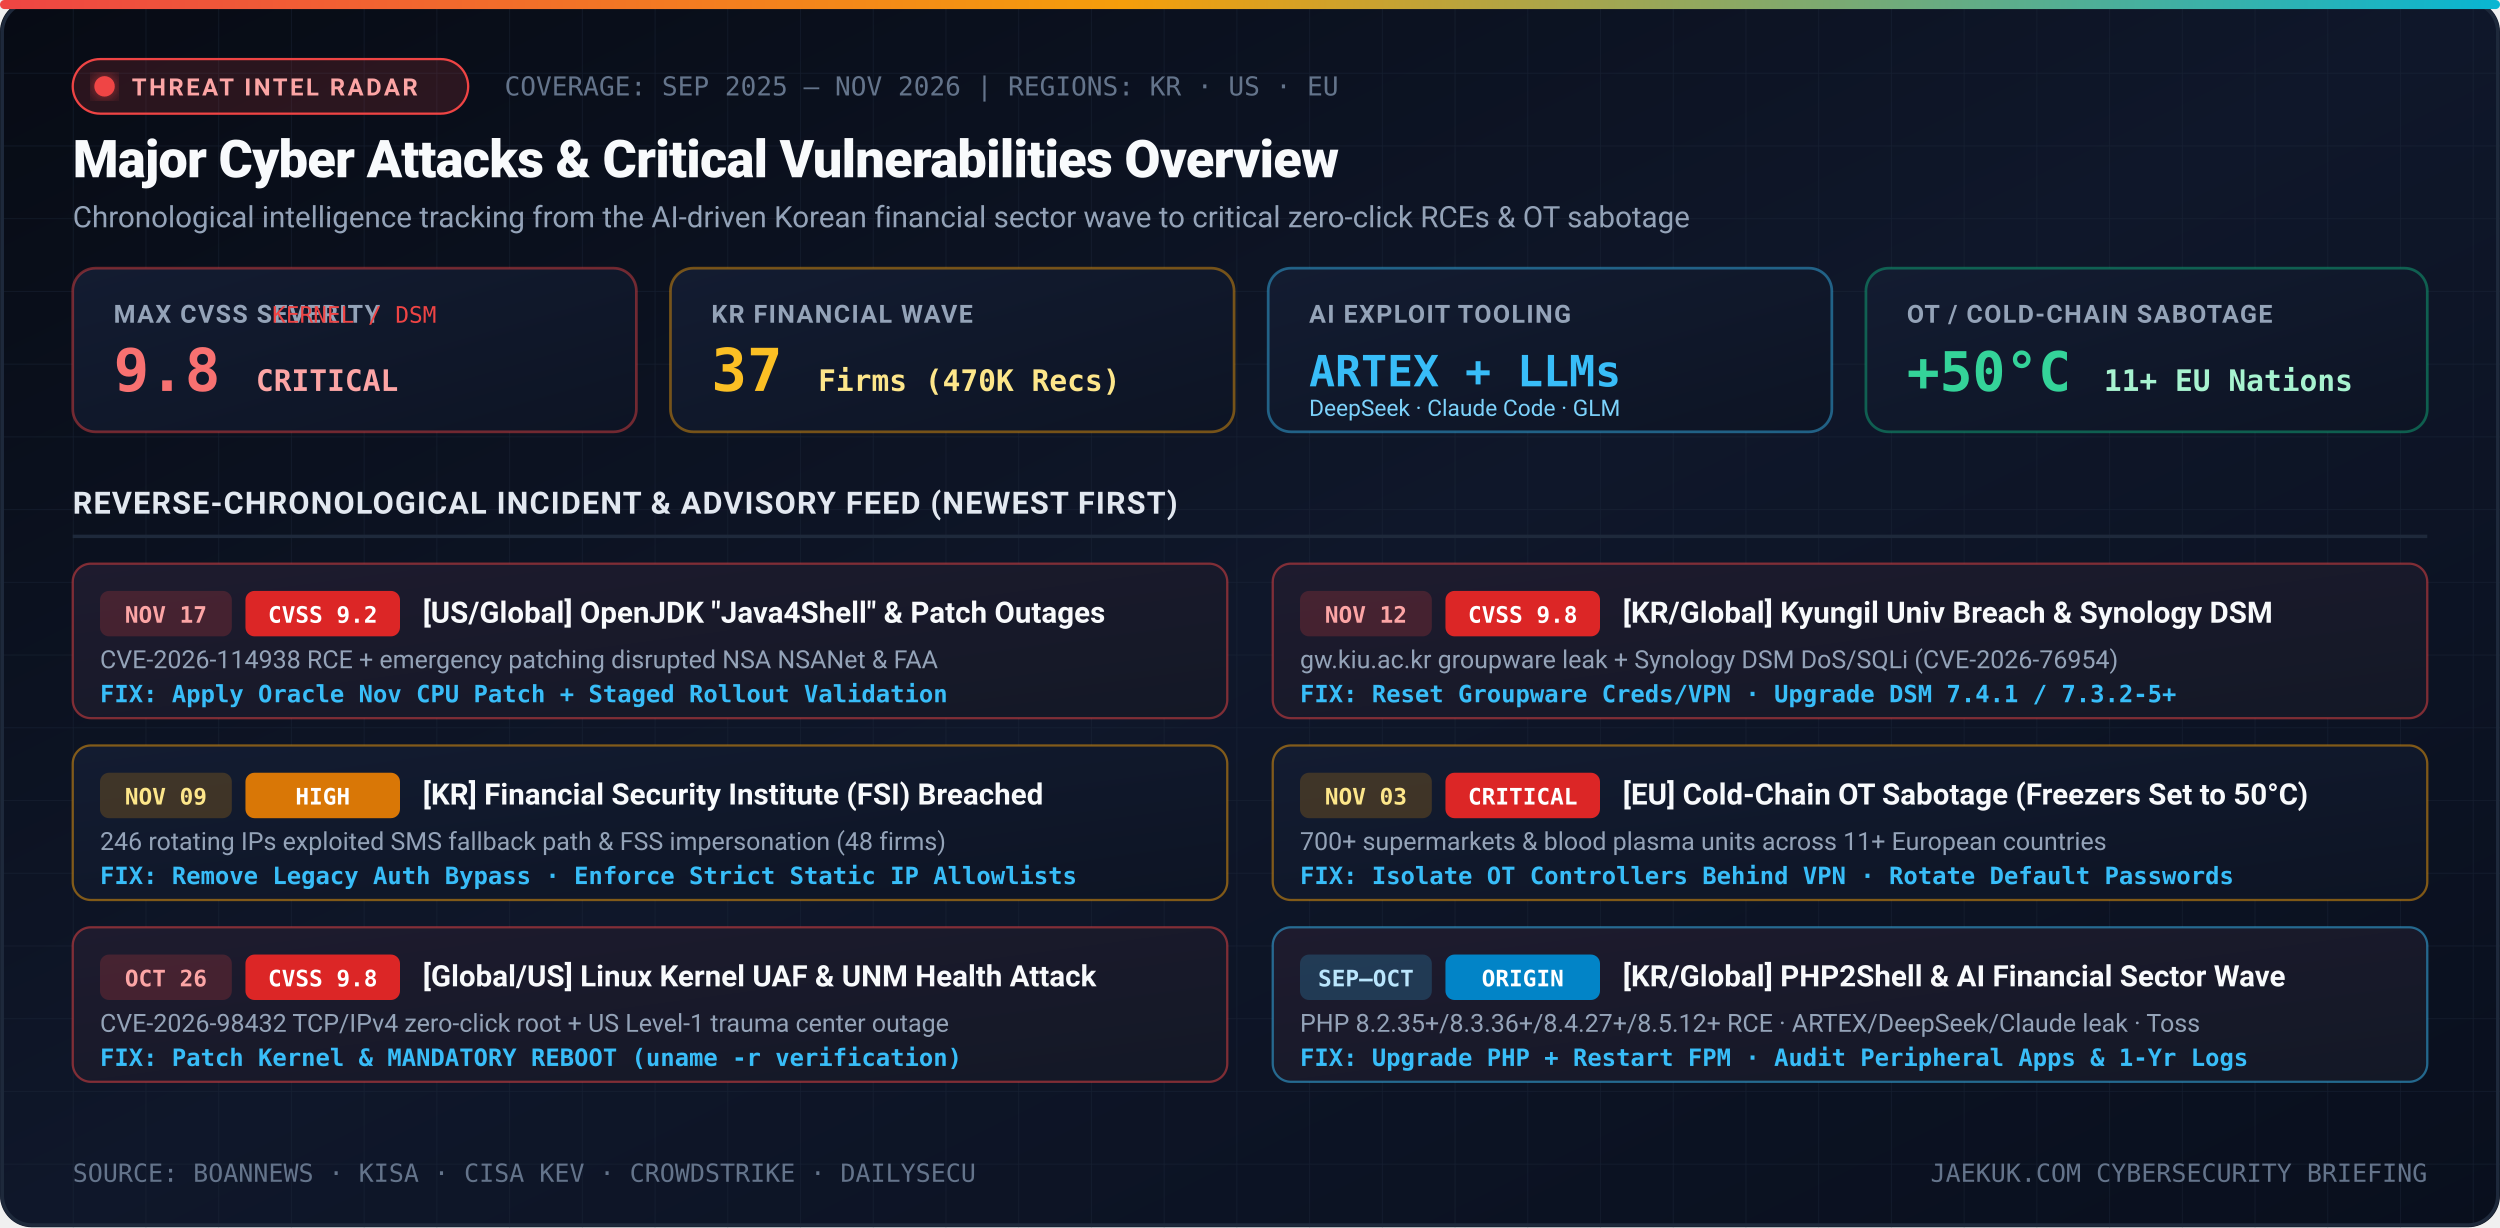
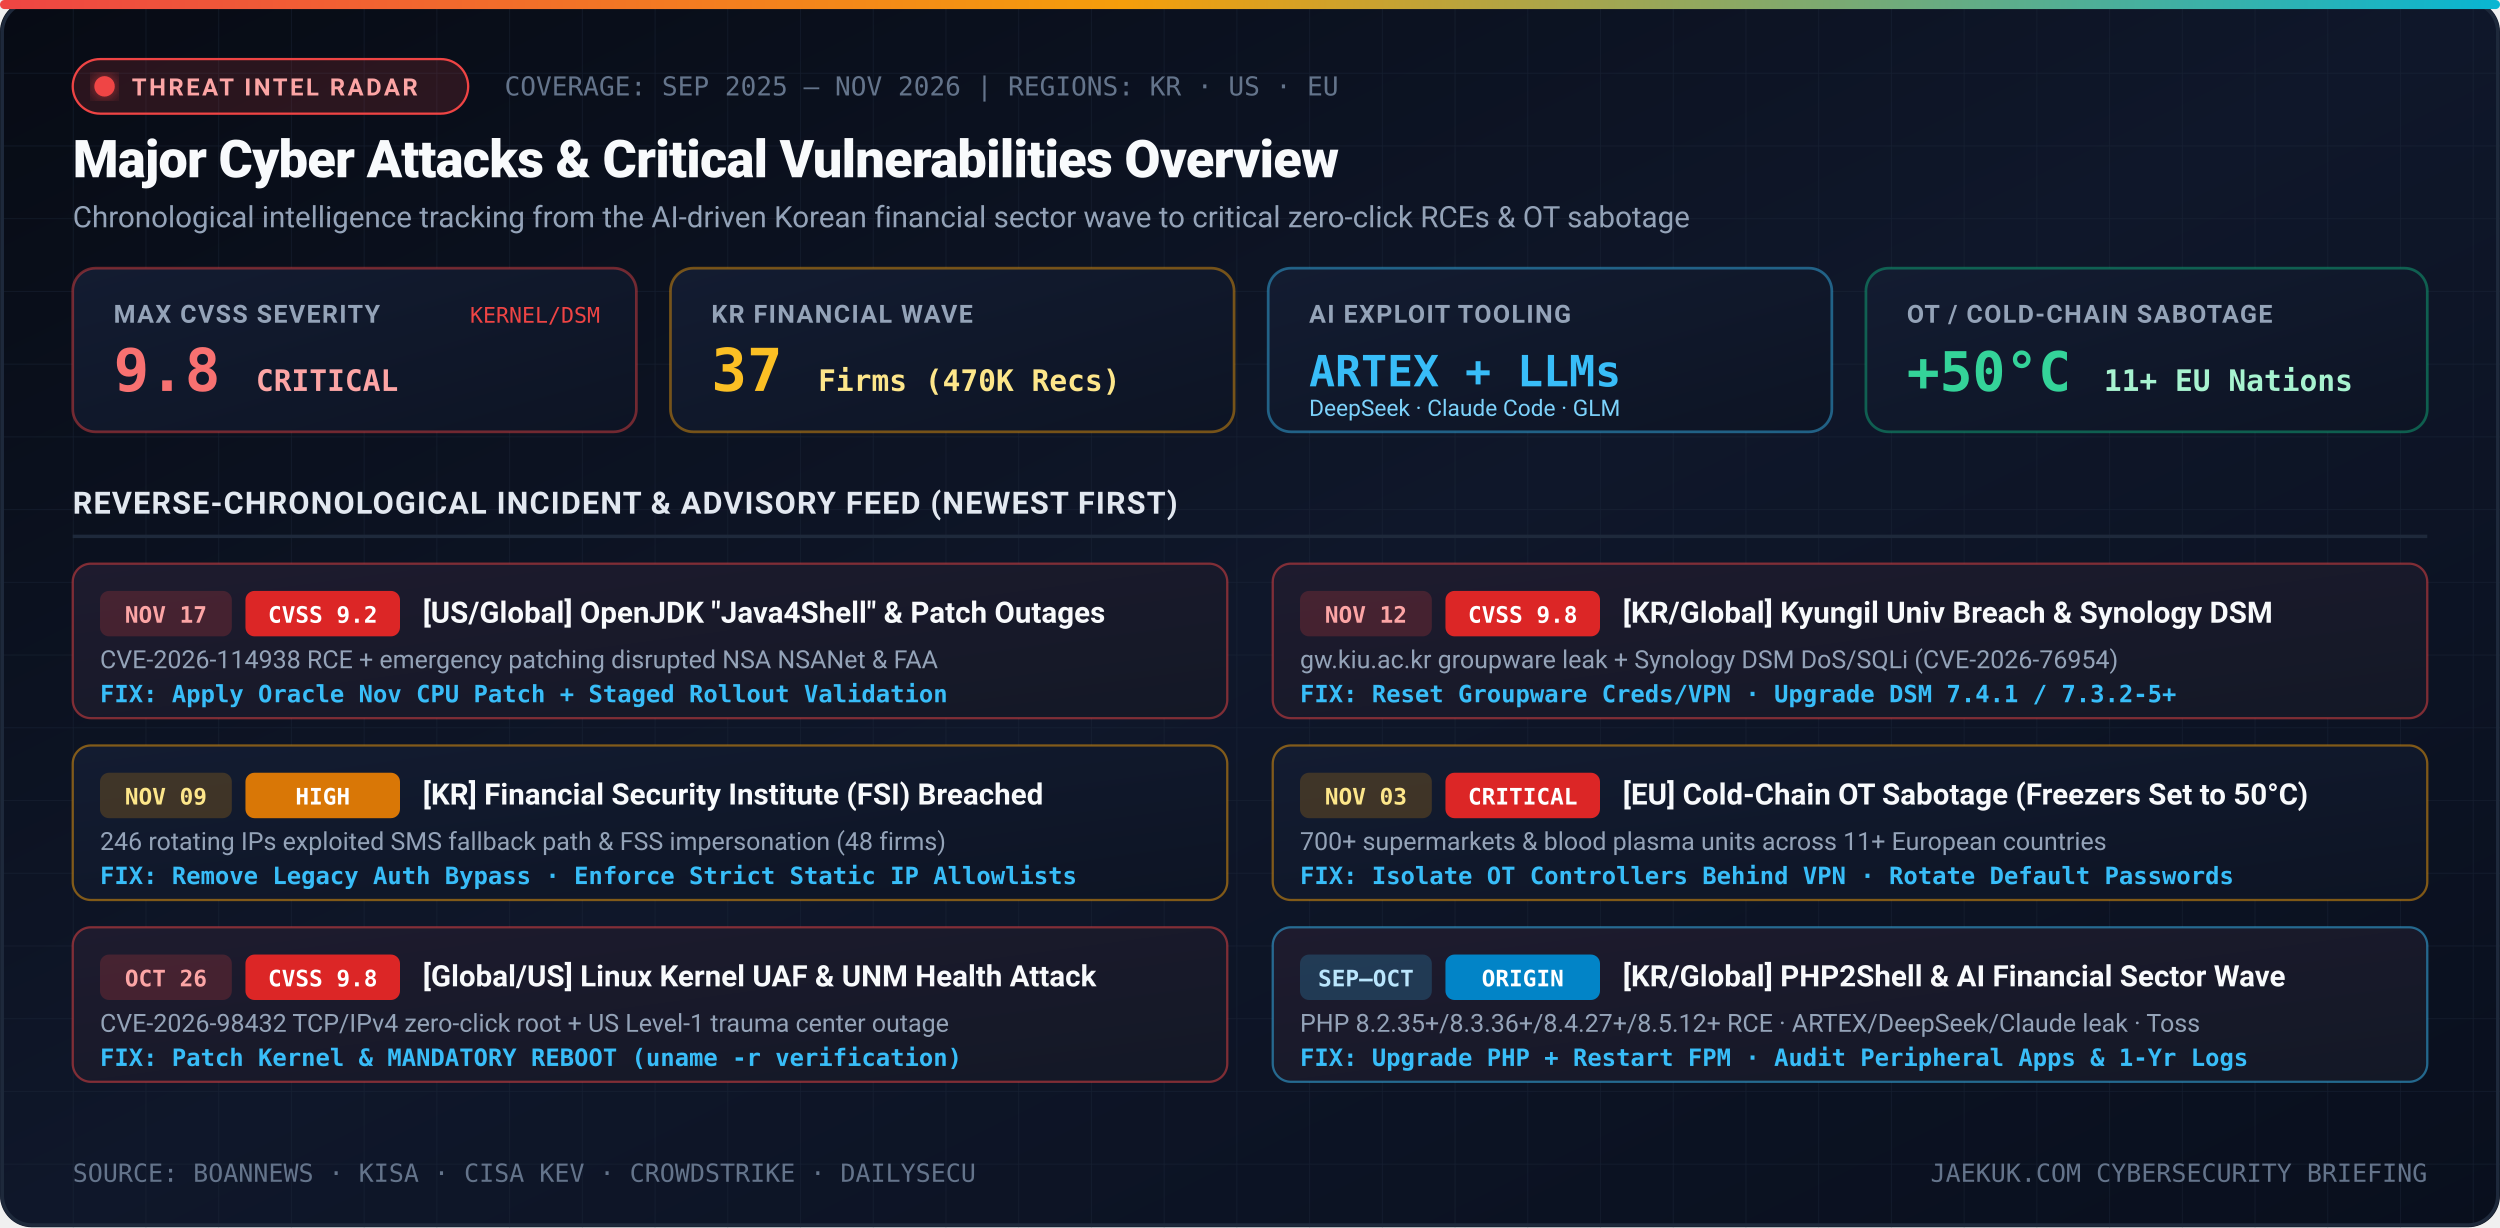
<svg xmlns="http://www.w3.org/2000/svg" viewBox="0 0 1100 540" width="100%" height="100%" style="background:#080d1a; font-family: -apple-system, BlinkMacSystemFont, 'Segoe UI', Roboto, 'Helvetica Neue', Arial, sans-serif;">
  <defs>
    <linearGradient id="bgGrad" x1="0%" y1="0%" x2="100%" y2="100%">
      <stop offset="0%" stop-color="#070b14" />
      <stop offset="50%" stop-color="#0f172a" />
      <stop offset="100%" stop-color="#090f1d" />
    </linearGradient>
    <linearGradient id="headerBar" x1="0%" y1="0%" x2="100%" y2="0%">
      <stop offset="0%" stop-color="#ef4444" />
      <stop offset="45%" stop-color="#f59e0b" />
      <stop offset="100%" stop-color="#06b6d4" />
    </linearGradient>
    <linearGradient id="cardCrit" x1="0%" y1="0%" x2="100%" y2="100%">
      <stop offset="0%" stop-color="#1e1b2e" />
      <stop offset="100%" stop-color="#131826" />
    </linearGradient>
    <linearGradient id="cardBg" x1="0%" y1="0%" x2="100%" y2="100%">
      <stop offset="0%" stop-color="#131c31" />
      <stop offset="100%" stop-color="#0d1424" />
    </linearGradient>
    <filter id="glowRed" x="-20%" y="-20%" width="140%" height="140%">
      <feGaussianBlur stdDeviation="4" result="blur" />
      <feComposite in="SourceGraphic" in2="blur" operator="over" />
    </filter>
    <filter id="glowCyan" x="-20%" y="-20%" width="140%" height="140%">
      <feGaussianBlur stdDeviation="3" result="blur" />
      <feComposite in="SourceGraphic" in2="blur" operator="over" />
    </filter>
    <pattern id="grid" width="32" height="32" patternUnits="userSpaceOnUse">
      <path d="M 32 0 L 0 0 0 32" fill="none" stroke="#1e293b" stroke-width="0.6" stroke-opacity="0.55" />
    </pattern>
  </defs>
  <rect width="1100" height="540" rx="14" fill="url(#bgGrad)" />
  <rect width="1100" height="540" rx="14" fill="url(#grid)" />
  <rect x="1" y="1" width="1098" height="538" rx="13" fill="none" stroke="#1e293b" stroke-width="1.5" />
  <rect x="0" y="0" width="1100" height="4" rx="2" fill="url(#headerBar)" />
  <g transform="translate(32, 26)">
    <rect x="0" y="0" width="174" height="24" rx="12" fill="#ef4444" fill-opacity="0.15" stroke="#ef4444" stroke-width="1" />
    <circle cx="14" cy="12" r="4.5" fill="#ef4444" filter="url(#glowRed)" />
    <text x="26" y="16" fill="#fca5a5" font-size="10.5" font-weight="700" letter-spacing="1.1">THREAT INTEL RADAR</text>
    <text x="190" y="16" fill="#64748b" font-size="11.5" font-family="monospace">COVERAGE: SEP 2025 – NOV 2026 | REGIONS: KR · US · EU</text>
    <text x="0" y="52" fill="#f8fafc" font-size="23" font-weight="800" letter-spacing="-0.3">Major Cyber Attacks &amp; Critical Vulnerabilities Overview</text>
    <text x="0" y="74" fill="#94a3b8" font-size="13">Chronological intelligence tracking from the AI-driven Korean financial sector wave to critical zero-click RCEs &amp; OT sabotage</text>
  </g>
  <g transform="translate(32, 118)">
    <rect x="0" y="0" width="248" height="72" rx="10" fill="url(#cardBg)" stroke="#ef4444" stroke-opacity="0.45" stroke-width="1.2" />
    <text x="18" y="24" fill="#94a3b8" font-size="11" font-weight="600" letter-spacing="0.6">MAX CVSS SEVERITY</text>
    <text x="18" y="54" fill="#f87171" font-size="26" font-weight="800" font-family="monospace">9.8 <tspan font-size="13" fill="#fca5a5" font-weight="600">CRITICAL</tspan>
    </text>
-     <text x="160" y="24" fill="#ef4444" font-size="10" font-family="monospace" text-anchor="end">KERNEL / DSM</text>
+     <text x="232" y="24" fill="#ef4444" font-size="9.5" font-family="monospace" text-anchor="end">KERNEL/DSM</text>
    <rect x="263" y="0" width="248" height="72" rx="10" fill="url(#cardBg)" stroke="#f59e0b" stroke-opacity="0.45" stroke-width="1.2" />
    <text x="281" y="24" fill="#94a3b8" font-size="11" font-weight="600" letter-spacing="0.6">KR FINANCIAL WAVE</text>
    <text x="281" y="54" fill="#fbbf24" font-size="26" font-weight="800" font-family="monospace">37 <tspan font-size="13" fill="#fde68a" font-weight="600">Firms (470K Recs)</tspan>
    </text>
    <rect x="526" y="0" width="248" height="72" rx="10" fill="url(#cardBg)" stroke="#38bdf8" stroke-opacity="0.45" stroke-width="1.2" />
    <text x="544" y="24" fill="#94a3b8" font-size="11" font-weight="600" letter-spacing="0.6">AI EXPLOIT TOOLING</text>
    <text x="544" y="52" fill="#38bdf8" font-size="19" font-weight="800" font-family="monospace">ARTEX + LLMs</text>
    <text x="544" y="65" fill="#7dd3fc" font-size="10">DeepSeek · Claude Code · GLM</text>
    <rect x="789" y="0" width="247" height="72" rx="10" fill="url(#cardBg)" stroke="#10b981" stroke-opacity="0.45" stroke-width="1.2" />
    <text x="807" y="24" fill="#94a3b8" font-size="11" font-weight="600" letter-spacing="0.6">OT / COLD-CHAIN SABOTAGE</text>
    <text x="807" y="54" fill="#34d399" font-size="24" font-weight="800" font-family="monospace">+50°C <tspan font-size="13" fill="#a7f3d0" font-weight="600">11+ EU Nations</tspan>
    </text>
  </g>
  <g transform="translate(32, 210)">
    <text x="0" y="16" fill="#e2e8f0" font-size="13.5" font-weight="700" letter-spacing="0.5">REVERSE-CHRONOLOGICAL INCIDENT &amp; ADVISORY FEED (NEWEST FIRST)</text>
    <line x1="0" y1="26" x2="1036" y2="26" stroke="#1e293b" stroke-width="1.5" />
    <g transform="translate(0, 38)">
      <rect x="0" y="0" width="508" height="68" rx="8" fill="url(#cardCrit)" stroke="#ef4444" stroke-opacity="0.5" stroke-width="1" />
      <rect x="12" y="12" width="58" height="20" rx="4" fill="#ef4444" fill-opacity="0.2" />
      <text x="41" y="26" fill="#fca5a5" font-size="10" font-weight="700" font-family="monospace" text-anchor="middle">NOV 17</text>
      <rect x="76" y="12" width="68" height="20" rx="4" fill="#dc2626" />
      <text x="110" y="26" fill="#ffffff" font-size="10" font-weight="700" font-family="monospace" text-anchor="middle">CVSS 9.2</text>
      <text x="154" y="26" fill="#f8fafc" font-size="13" font-weight="700">[US/Global] OpenJDK "Java4Shell" &amp; Patch Outages</text>
      <text x="12" y="46" fill="#94a3b8" font-size="11">CVE-2026-114938 RCE + emergency patching disrupted NSA NSANet &amp; FAA</text>
      <text x="12" y="61" fill="#38bdf8" font-size="10.5" font-weight="600" font-family="monospace">FIX: Apply Oracle Nov CPU Patch + Staged Rollout Validation</text>
    </g>
    <g transform="translate(528, 38)">
      <rect x="0" y="0" width="508" height="68" rx="8" fill="url(#cardCrit)" stroke="#ef4444" stroke-opacity="0.5" stroke-width="1" />
      <rect x="12" y="12" width="58" height="20" rx="4" fill="#ef4444" fill-opacity="0.2" />
      <text x="41" y="26" fill="#fca5a5" font-size="10" font-weight="700" font-family="monospace" text-anchor="middle">NOV 12</text>
      <rect x="76" y="12" width="68" height="20" rx="4" fill="#dc2626" />
      <text x="110" y="26" fill="#ffffff" font-size="10" font-weight="700" font-family="monospace" text-anchor="middle">CVSS 9.8</text>
      <text x="154" y="26" fill="#f8fafc" font-size="13" font-weight="700">[KR/Global] Kyungil Univ Breach &amp; Synology DSM</text>
      <text x="12" y="46" fill="#94a3b8" font-size="11">gw.kiu.ac.kr groupware leak + Synology DSM DoS/SQLi (CVE-2026-76954)</text>
      <text x="12" y="61" fill="#38bdf8" font-size="10.5" font-weight="600" font-family="monospace">FIX: Reset Groupware Creds/VPN · Upgrade DSM 7.4.1 / 7.3.2-5+</text>
    </g>
    <g transform="translate(0, 118)">
      <rect x="0" y="0" width="508" height="68" rx="8" fill="url(#cardBg)" stroke="#f59e0b" stroke-opacity="0.5" stroke-width="1" />
      <rect x="12" y="12" width="58" height="20" rx="4" fill="#f59e0b" fill-opacity="0.2" />
      <text x="41" y="26" fill="#fde68a" font-size="10" font-weight="700" font-family="monospace" text-anchor="middle">NOV 09</text>
      <rect x="76" y="12" width="68" height="20" rx="4" fill="#d97706" />
      <text x="110" y="26" fill="#ffffff" font-size="10" font-weight="700" font-family="monospace" text-anchor="middle">HIGH</text>
      <text x="154" y="26" fill="#f8fafc" font-size="13" font-weight="700">[KR] Financial Security Institute (FSI) Breached</text>
      <text x="12" y="46" fill="#94a3b8" font-size="11">246 rotating IPs exploited SMS fallback path &amp; FSS impersonation (48 firms)</text>
      <text x="12" y="61" fill="#38bdf8" font-size="10.5" font-weight="600" font-family="monospace">FIX: Remove Legacy Auth Bypass · Enforce Strict Static IP Allowlists</text>
    </g>
    <g transform="translate(528, 118)">
      <rect x="0" y="0" width="508" height="68" rx="8" fill="url(#cardBg)" stroke="#f59e0b" stroke-opacity="0.5" stroke-width="1" />
      <rect x="12" y="12" width="58" height="20" rx="4" fill="#f59e0b" fill-opacity="0.2" />
      <text x="41" y="26" fill="#fde68a" font-size="10" font-weight="700" font-family="monospace" text-anchor="middle">NOV 03</text>
      <rect x="76" y="12" width="68" height="20" rx="4" fill="#dc2626" />
      <text x="110" y="26" fill="#ffffff" font-size="10" font-weight="700" font-family="monospace" text-anchor="middle">CRITICAL</text>
      <text x="154" y="26" fill="#f8fafc" font-size="13" font-weight="700">[EU] Cold-Chain OT Sabotage (Freezers Set to 50°C)</text>
      <text x="12" y="46" fill="#94a3b8" font-size="11">700+ supermarkets &amp; blood plasma units across 11+ European countries</text>
      <text x="12" y="61" fill="#38bdf8" font-size="10.5" font-weight="600" font-family="monospace">FIX: Isolate OT Controllers Behind VPN · Rotate Default Passwords</text>
    </g>
    <g transform="translate(0, 198)">
      <rect x="0" y="0" width="508" height="68" rx="8" fill="url(#cardCrit)" stroke="#ef4444" stroke-opacity="0.5" stroke-width="1" />
      <rect x="12" y="12" width="58" height="20" rx="4" fill="#ef4444" fill-opacity="0.2" />
      <text x="41" y="26" fill="#fca5a5" font-size="10" font-weight="700" font-family="monospace" text-anchor="middle">OCT 26</text>
      <rect x="76" y="12" width="68" height="20" rx="4" fill="#dc2626" />
      <text x="110" y="26" fill="#ffffff" font-size="10" font-weight="700" font-family="monospace" text-anchor="middle">CVSS 9.8</text>
      <text x="154" y="26" fill="#f8fafc" font-size="13" font-weight="700">[Global/US] Linux Kernel UAF &amp; UNM Health Attack</text>
      <text x="12" y="46" fill="#94a3b8" font-size="11">CVE-2026-98432 TCP/IPv4 zero-click root + US Level-1 trauma center outage</text>
      <text x="12" y="61" fill="#38bdf8" font-size="10.5" font-weight="600" font-family="monospace">FIX: Patch Kernel &amp; MANDATORY REBOOT (uname -r verification)</text>
    </g>
    <g transform="translate(528, 198)">
      <rect x="0" y="0" width="508" height="68" rx="8" fill="url(#cardCrit)" stroke="#38bdf8" stroke-opacity="0.5" stroke-width="1" />
      <rect x="12" y="12" width="58" height="20" rx="4" fill="#38bdf8" fill-opacity="0.2" />
      <text x="41" y="26" fill="#bae6fd" font-size="10" font-weight="700" font-family="monospace" text-anchor="middle">SEP–OCT</text>
      <rect x="76" y="12" width="68" height="20" rx="4" fill="#0284c7" />
      <text x="110" y="26" fill="#ffffff" font-size="10" font-weight="700" font-family="monospace" text-anchor="middle">ORIGIN</text>
      <text x="154" y="26" fill="#f8fafc" font-size="13" font-weight="700">[KR/Global] PHP2Shell &amp; AI Financial Sector Wave</text>
      <text x="12" y="46" fill="#94a3b8" font-size="11">PHP 8.2.35+/8.3.36+/8.4.27+/8.5.12+ RCE · ARTEX/DeepSeek/Claude leak · Toss</text>
      <text x="12" y="61" fill="#38bdf8" font-size="10.5" font-weight="600" font-family="monospace">FIX: Upgrade PHP + Restart FPM · Audit Peripheral Apps &amp; 1-Yr Logs</text>
    </g>
  </g>
  <text x="32" y="520" fill="#64748b" font-size="11" font-family="monospace">SOURCE: BOANNEWS · KISA · CISA KEV · CROWDSTRIKE · DAILYSECU</text>
  <text x="1068" y="520" fill="#64748b" font-size="11" font-family="monospace" text-anchor="end">JAEKUK.COM CYBERSECURITY BRIEFING</text>
</svg>
